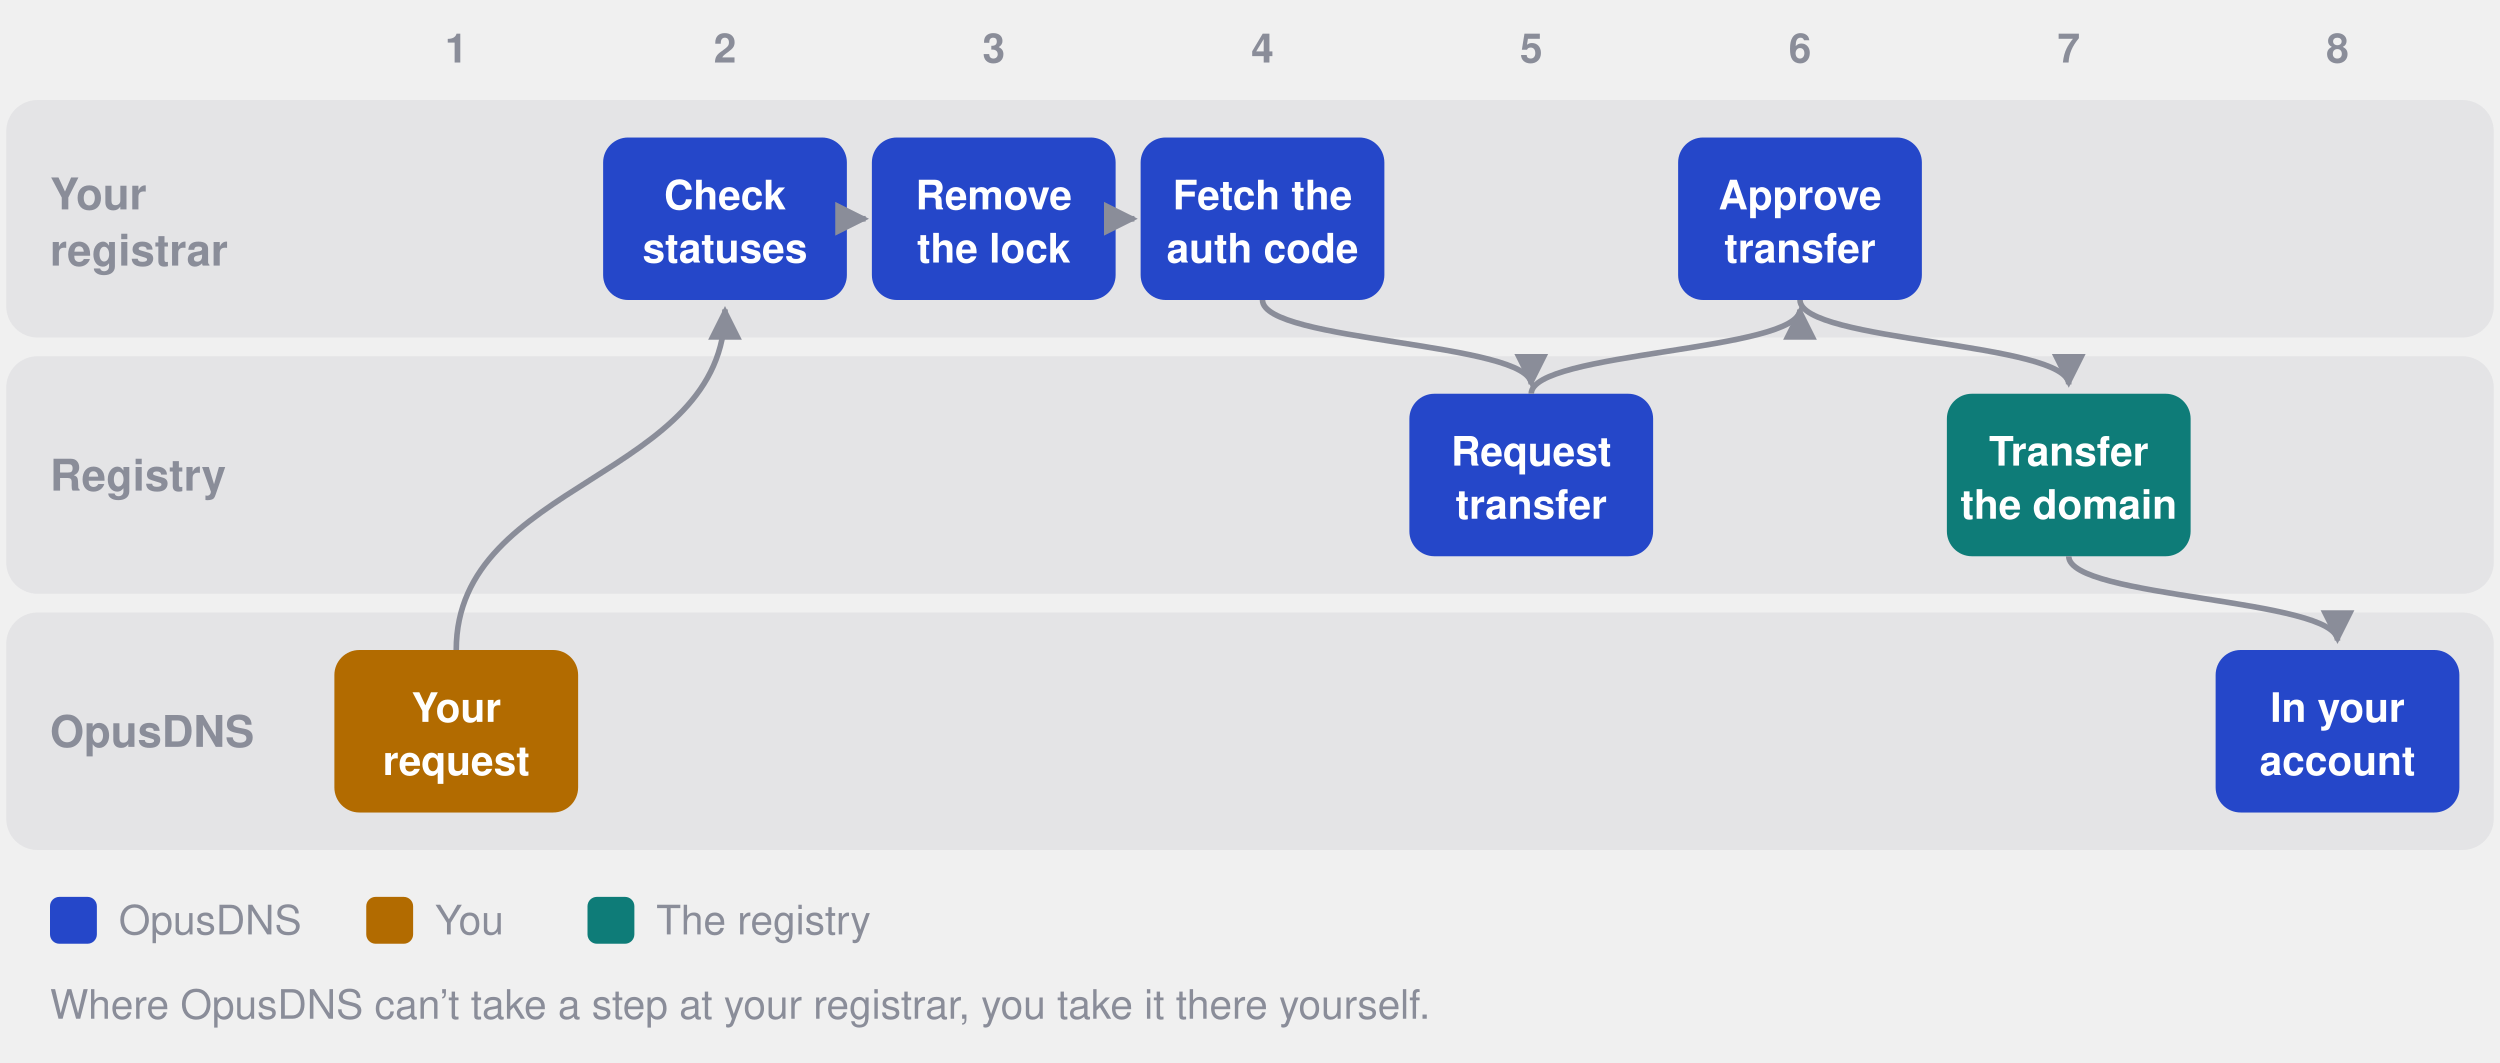
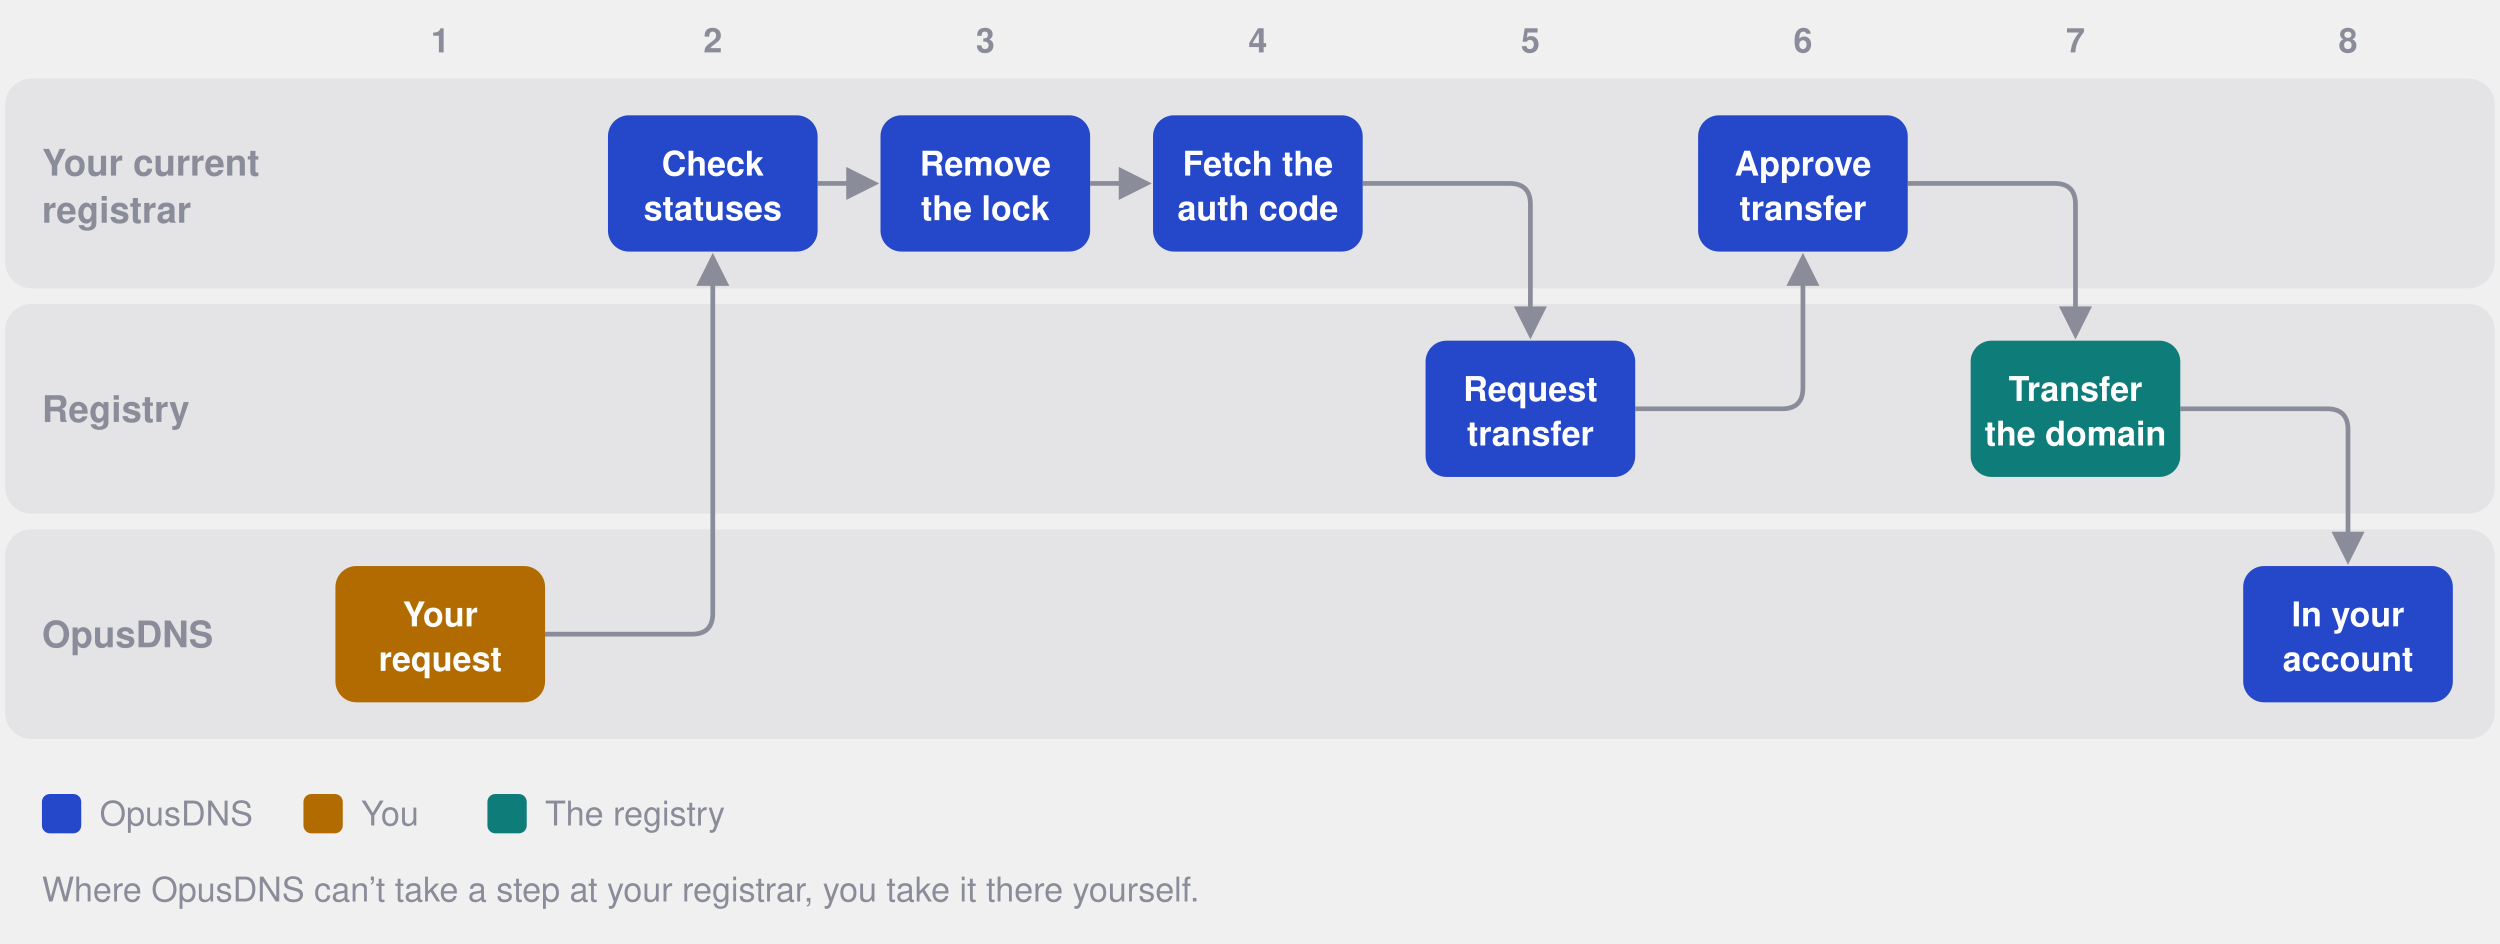
- <svg xmlns="http://www.w3.org/2000/svg" width="800" height="340" viewBox="0 0 800 340" role="img" aria-labelledby="t d" font-family="-apple-system, BlinkMacSystemFont, 'Segoe UI', Helvetica, Arial, sans-serif">
+ <svg xmlns="http://www.w3.org/2000/svg" width="954" height="360" viewBox="0 0 954 360" role="img" aria-labelledby="t d" font-family="-apple-system, BlinkMacSystemFont, 'Segoe UI', Helvetica, Arial, sans-serif">
  <defs>
-     <marker id="a" viewBox="0 0 10 10" refX="9" refY="5" markerWidth="6" markerHeight="6" orient="auto-start-reverse">
+     <marker id="a" viewBox="0 0 10 10" refX="8" refY="5" markerWidth="7" markerHeight="7" orient="auto-start-reverse">
      <path d="M0,0 L10,5 L0,10 z" fill="#8a8d99" />
    </marker>
  </defs>
-   <rect x="2" y="32" width="796" height="76" rx="10" fill="#8a8d99" fill-opacity="0.12" />
-   <text x="16" y="67" font-size="14" font-weight="600" fill="#8a8d99">Your</text>
+   <rect x="2" y="30.0" width="950" height="80" rx="10" fill="#8a8d99" fill-opacity="0.12" />
+   <text x="16" y="67" font-size="14" font-weight="600" fill="#8a8d99">Your current</text>
  <text x="16" y="85" font-size="14" font-weight="600" fill="#8a8d99">registrar</text>
-   <rect x="2" y="114" width="796" height="76" rx="10" fill="#8a8d99" fill-opacity="0.12" />
-   <text x="16" y="157" font-size="14" font-weight="600" fill="#8a8d99">Registry</text>
-   <rect x="2" y="196" width="796" height="76" rx="10" fill="#8a8d99" fill-opacity="0.12" />
-   <text x="16" y="239" font-size="14" font-weight="600" fill="#8a8d99">OpusDNS</text>
-   <text x="146" y="20" text-anchor="middle" font-size="13" font-weight="600" fill="#8a8d99">1</text>
-   <rect x="107.0" y="208.0" width="78" height="52" rx="8" fill="#b26b00" />
-   <text x="146" y="231" text-anchor="middle" font-size="13" font-weight="600" fill="#ffffff">Your</text>
-   <text x="146" y="248" text-anchor="middle" font-size="13" font-weight="600" fill="#ffffff">request</text>
-   <text x="232" y="20" text-anchor="middle" font-size="13" font-weight="600" fill="#8a8d99">2</text>
-   <rect x="193.0" y="44.0" width="78" height="52" rx="8" fill="#2547c9" />
-   <text x="232" y="67" text-anchor="middle" font-size="13" font-weight="600" fill="#ffffff">Check</text>
-   <text x="232" y="84" text-anchor="middle" font-size="13" font-weight="600" fill="#ffffff">statuses</text>
-   <text x="318" y="20" text-anchor="middle" font-size="13" font-weight="600" fill="#8a8d99">3</text>
-   <rect x="279.0" y="44.0" width="78" height="52" rx="8" fill="#2547c9" />
-   <text x="318" y="67" text-anchor="middle" font-size="13" font-weight="600" fill="#ffffff">Remove</text>
-   <text x="318" y="84" text-anchor="middle" font-size="13" font-weight="600" fill="#ffffff">the lock</text>
-   <text x="404" y="20" text-anchor="middle" font-size="13" font-weight="600" fill="#8a8d99">4</text>
-   <rect x="365.0" y="44.0" width="78" height="52" rx="8" fill="#2547c9" />
-   <text x="404" y="67" text-anchor="middle" font-size="13" font-weight="600" fill="#ffffff">Fetch the</text>
-   <text x="404" y="84" text-anchor="middle" font-size="13" font-weight="600" fill="#ffffff">auth code</text>
-   <text x="490" y="20" text-anchor="middle" font-size="13" font-weight="600" fill="#8a8d99">5</text>
-   <rect x="451.0" y="126.0" width="78" height="52" rx="8" fill="#2547c9" />
-   <text x="490" y="149" text-anchor="middle" font-size="13" font-weight="600" fill="#ffffff">Request</text>
-   <text x="490" y="166" text-anchor="middle" font-size="13" font-weight="600" fill="#ffffff">transfer</text>
-   <text x="576" y="20" text-anchor="middle" font-size="13" font-weight="600" fill="#8a8d99">6</text>
-   <rect x="537.0" y="44.0" width="78" height="52" rx="8" fill="#2547c9" />
-   <text x="576" y="67" text-anchor="middle" font-size="13" font-weight="600" fill="#ffffff">Approve</text>
-   <text x="576" y="84" text-anchor="middle" font-size="13" font-weight="600" fill="#ffffff">transfer</text>
-   <text x="662" y="20" text-anchor="middle" font-size="13" font-weight="600" fill="#8a8d99">7</text>
-   <rect x="623.0" y="126.0" width="78" height="52" rx="8" fill="#0e7c78" />
-   <text x="662" y="149" text-anchor="middle" font-size="13" font-weight="600" fill="#ffffff">Transfer</text>
-   <text x="662" y="166" text-anchor="middle" font-size="13" font-weight="600" fill="#ffffff">the domain</text>
-   <text x="748" y="20" text-anchor="middle" font-size="13" font-weight="600" fill="#8a8d99">8</text>
-   <rect x="709.0" y="208.0" width="78" height="52" rx="8" fill="#2547c9" />
-   <text x="748" y="231" text-anchor="middle" font-size="13" font-weight="600" fill="#ffffff">In your</text>
-   <text x="748" y="248" text-anchor="middle" font-size="13" font-weight="600" fill="#ffffff">account</text>
-   <path d="M146,208.0 C146,153.5 232,153.5 232,99.0" fill="none" stroke="#8a8d99" stroke-width="1.8" marker-end="url(#a)" />
-   <line x1="271.0" y1="70" x2="277.0" y2="70" stroke="#8a8d99" stroke-width="1.8" marker-end="url(#a)" />
-   <line x1="357.0" y1="70" x2="363.0" y2="70" stroke="#8a8d99" stroke-width="1.8" marker-end="url(#a)" />
-   <path d="M404,96.0 C404,109.5 490,109.5 490,123.0" fill="none" stroke="#8a8d99" stroke-width="1.8" marker-end="url(#a)" />
-   <path d="M490,126.0 C490,112.5 576,112.5 576,99.0" fill="none" stroke="#8a8d99" stroke-width="1.8" marker-end="url(#a)" />
-   <path d="M576,96.0 C576,109.5 662,109.5 662,123.0" fill="none" stroke="#8a8d99" stroke-width="1.8" marker-end="url(#a)" />
-   <path d="M662,178.0 C662,191.5 748,191.5 748,205.0" fill="none" stroke="#8a8d99" stroke-width="1.8" marker-end="url(#a)" />
-   <rect x="16" y="287" width="15" height="15" rx="3" fill="#2547c9" />
-   <text x="38" y="299" font-size="13" fill="#8a8d99">OpusDNS</text>
-   <rect x="117.2" y="287" width="15" height="15" rx="3" fill="#b26b00" />
-   <text x="139.2" y="299" font-size="13" fill="#8a8d99">You</text>
-   <rect x="188.0" y="287" width="15" height="15" rx="3" fill="#0e7c78" />
-   <text x="210.0" y="299" font-size="13" fill="#8a8d99">The registry</text>
-   <text x="16" y="326" font-size="13" fill="#8a8d99">Where OpusDNS can’t take a step at your registrar, you take it there yourself.</text>
+   <rect x="2" y="116.0" width="950" height="80" rx="10" fill="#8a8d99" fill-opacity="0.12" />
+   <text x="16" y="161" font-size="14" font-weight="600" fill="#8a8d99">Registry</text>
+   <rect x="2" y="202.0" width="950" height="80" rx="10" fill="#8a8d99" fill-opacity="0.12" />
+   <text x="16" y="247" font-size="14" font-weight="600" fill="#8a8d99">OpusDNS</text>
+   <path d="M208.0,242 H264 Q272,242 272,234 V99.0" fill="none" stroke="#8a8d99" stroke-width="1.8" marker-end="url(#a)" />
+   <path d="M312.0,70 H333.0" fill="none" stroke="#8a8d99" stroke-width="1.8" marker-end="url(#a)" />
+   <path d="M416.0,70 H437.0" fill="none" stroke="#8a8d99" stroke-width="1.8" marker-end="url(#a)" />
+   <path d="M520.0,70 H576 Q584,70 584,78 V127.0" fill="none" stroke="#8a8d99" stroke-width="1.8" marker-end="url(#a)" />
+   <path d="M624.0,156 H680 Q688,156 688,148 V99.0" fill="none" stroke="#8a8d99" stroke-width="1.8" marker-end="url(#a)" />
+   <path d="M728.0,70 H784 Q792,70 792,78 V127.0" fill="none" stroke="#8a8d99" stroke-width="1.8" marker-end="url(#a)" />
+   <path d="M832.0,156 H888 Q896,156 896,164 V213.0" fill="none" stroke="#8a8d99" stroke-width="1.8" marker-end="url(#a)" />
+   <text x="168" y="20" text-anchor="middle" font-size="13" font-weight="600" fill="#8a8d99">1</text>
+   <rect x="128.0" y="216.0" width="80" height="52" rx="8" fill="#b26b00" />
+   <text x="168" y="239" text-anchor="middle" font-size="13" font-weight="600" fill="#ffffff">Your</text>
+   <text x="168" y="256" text-anchor="middle" font-size="13" font-weight="600" fill="#ffffff">request</text>
+   <text x="272" y="20" text-anchor="middle" font-size="13" font-weight="600" fill="#8a8d99">2</text>
+   <rect x="232.0" y="44.0" width="80" height="52" rx="8" fill="#2547c9" />
+   <text x="272" y="67" text-anchor="middle" font-size="13" font-weight="600" fill="#ffffff">Check</text>
+   <text x="272" y="84" text-anchor="middle" font-size="13" font-weight="600" fill="#ffffff">statuses</text>
+   <text x="376" y="20" text-anchor="middle" font-size="13" font-weight="600" fill="#8a8d99">3</text>
+   <rect x="336.0" y="44.0" width="80" height="52" rx="8" fill="#2547c9" />
+   <text x="376" y="67" text-anchor="middle" font-size="13" font-weight="600" fill="#ffffff">Remove</text>
+   <text x="376" y="84" text-anchor="middle" font-size="13" font-weight="600" fill="#ffffff">the lock</text>
+   <text x="480" y="20" text-anchor="middle" font-size="13" font-weight="600" fill="#8a8d99">4</text>
+   <rect x="440.0" y="44.0" width="80" height="52" rx="8" fill="#2547c9" />
+   <text x="480" y="67" text-anchor="middle" font-size="13" font-weight="600" fill="#ffffff">Fetch the</text>
+   <text x="480" y="84" text-anchor="middle" font-size="13" font-weight="600" fill="#ffffff">auth code</text>
+   <text x="584" y="20" text-anchor="middle" font-size="13" font-weight="600" fill="#8a8d99">5</text>
+   <rect x="544.0" y="130.0" width="80" height="52" rx="8" fill="#2547c9" />
+   <text x="584" y="153" text-anchor="middle" font-size="13" font-weight="600" fill="#ffffff">Request</text>
+   <text x="584" y="170" text-anchor="middle" font-size="13" font-weight="600" fill="#ffffff">transfer</text>
+   <text x="688" y="20" text-anchor="middle" font-size="13" font-weight="600" fill="#8a8d99">6</text>
+   <rect x="648.0" y="44.0" width="80" height="52" rx="8" fill="#2547c9" />
+   <text x="688" y="67" text-anchor="middle" font-size="13" font-weight="600" fill="#ffffff">Approve</text>
+   <text x="688" y="84" text-anchor="middle" font-size="13" font-weight="600" fill="#ffffff">transfer</text>
+   <text x="792" y="20" text-anchor="middle" font-size="13" font-weight="600" fill="#8a8d99">7</text>
+   <rect x="752.0" y="130.0" width="80" height="52" rx="8" fill="#0e7c78" />
+   <text x="792" y="153" text-anchor="middle" font-size="13" font-weight="600" fill="#ffffff">Transfer</text>
+   <text x="792" y="170" text-anchor="middle" font-size="13" font-weight="600" fill="#ffffff">the domain</text>
+   <text x="896" y="20" text-anchor="middle" font-size="13" font-weight="600" fill="#8a8d99">8</text>
+   <rect x="856.0" y="216.0" width="80" height="52" rx="8" fill="#2547c9" />
+   <text x="896" y="239" text-anchor="middle" font-size="13" font-weight="600" fill="#ffffff">In your</text>
+   <text x="896" y="256" text-anchor="middle" font-size="13" font-weight="600" fill="#ffffff">account</text>
+   <rect x="16" y="303" width="15" height="15" rx="3" fill="#2547c9" />
+   <text x="38" y="315" font-size="13" fill="#8a8d99">OpusDNS</text>
+   <rect x="115.8" y="303" width="15" height="15" rx="3" fill="#b26b00" />
+   <text x="137.8" y="315" font-size="13" fill="#8a8d99">You</text>
+   <rect x="186.0" y="303" width="15" height="15" rx="3" fill="#0e7c78" />
+   <text x="208.0" y="315" font-size="13" fill="#8a8d99">The registry</text>
+   <text x="16" y="344" font-size="13" fill="#8a8d99">Where OpusDNS can’t take a step at your registrar, you take it there yourself.</text>
</svg>
